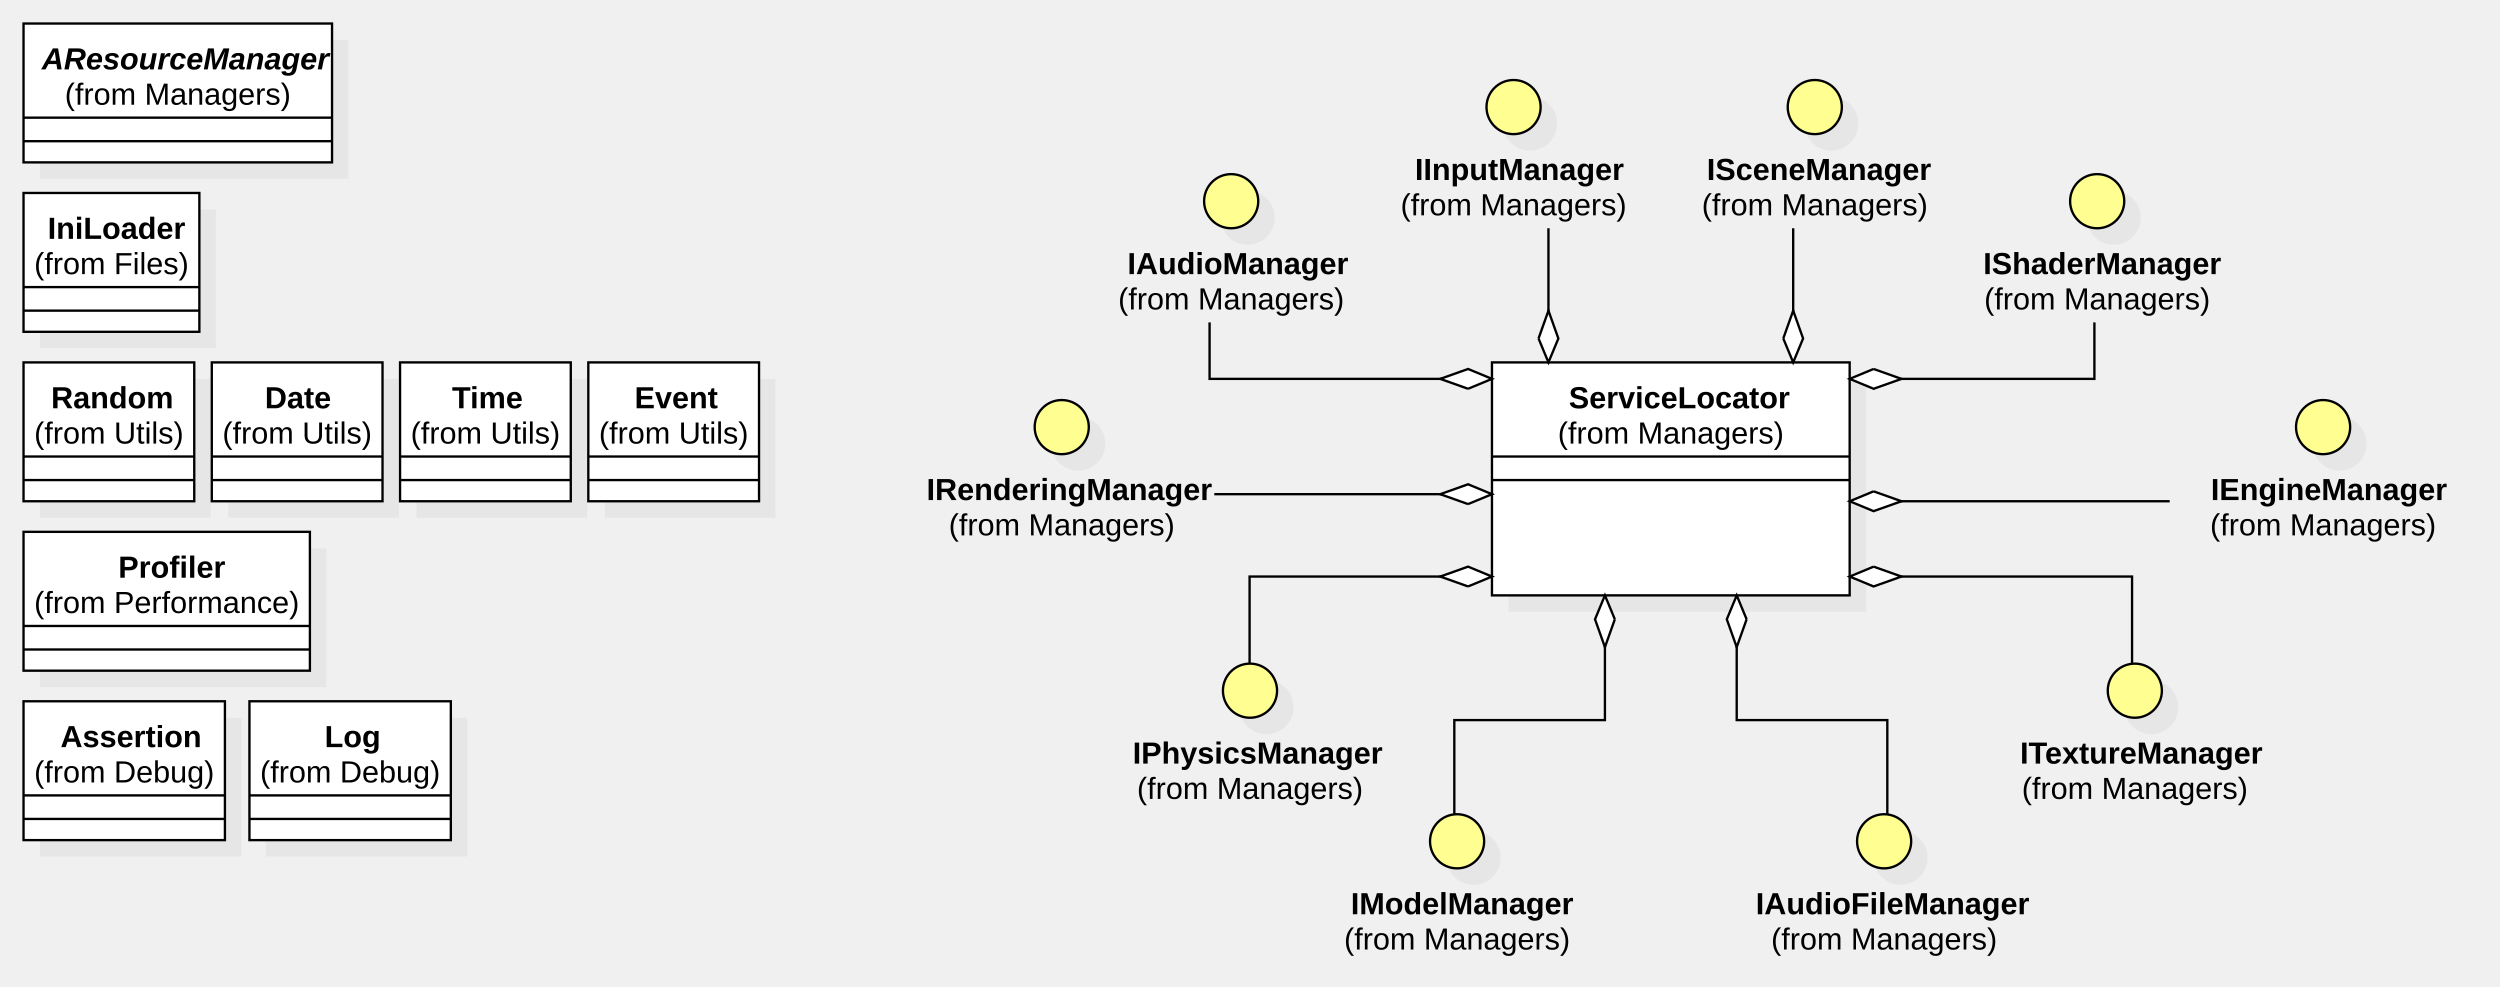
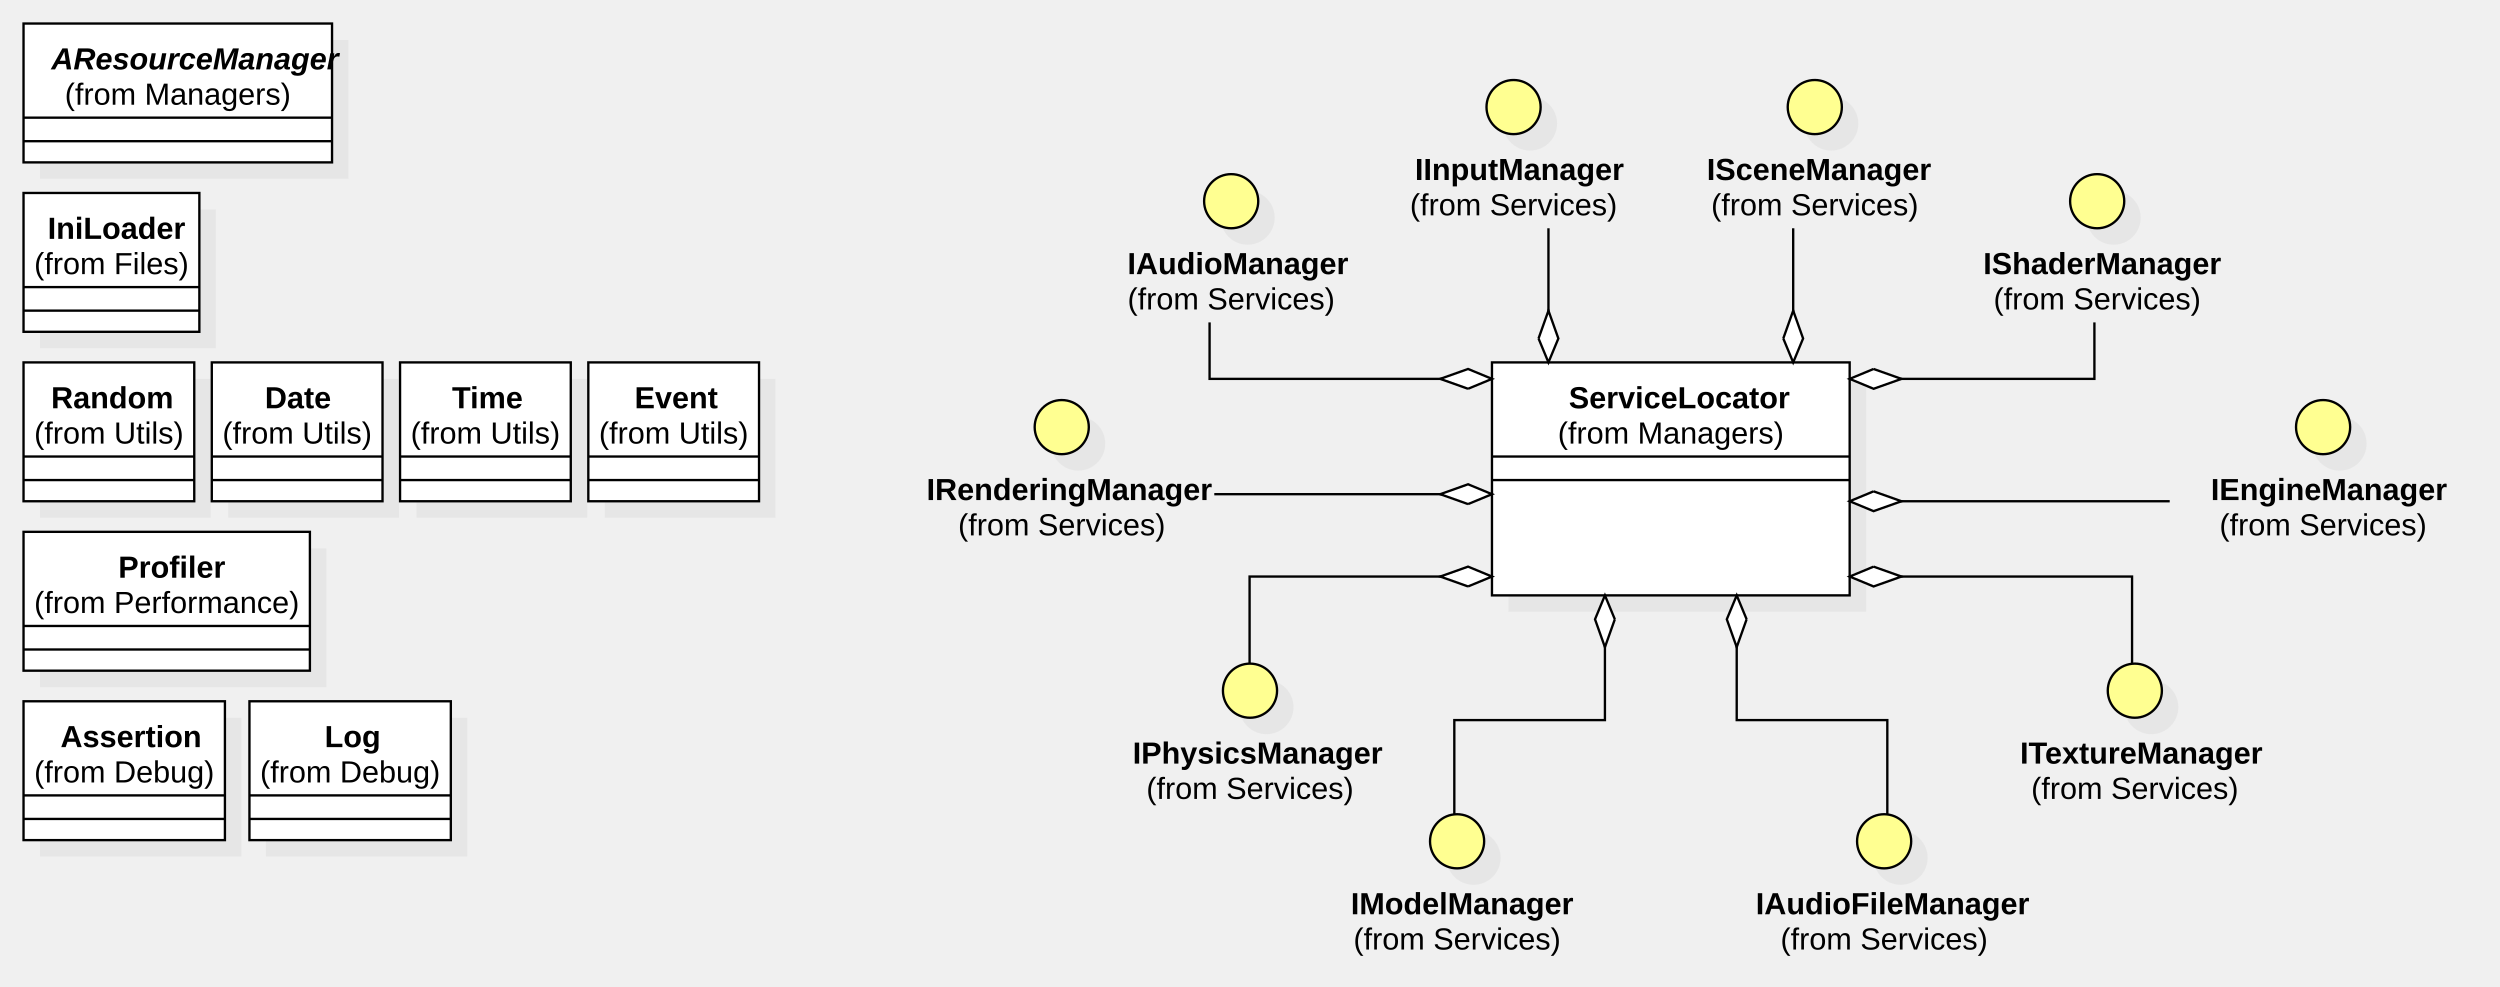
<svg xmlns="http://www.w3.org/2000/svg" version="1.1" width="1062.354" height="419">
  <defs />
  <g>
    <g transform="translate(-14,2) scale(1,1)">
      <rect fill="#C0C0C0" stroke="none" x="31" y="15" width="131.097" height="59" opacity="0.2" />
    </g>
    <g transform="translate(-14,2) scale(1,1)">
      <rect fill="#ffffff" stroke="none" x="24" y="8" width="131.097" height="59" />
    </g>
    <g transform="translate(-14,2) scale(1,1)">
      <path fill="none" stroke="#000000" d="M 24 8 L 155.097 8 L 155.097 67 L 24 67 L 24 8 Z Z" stroke-miterlimit="10" />
    </g>
    <g transform="translate(-14,2) scale(1,1)">
      <path fill="none" stroke="#000000" d="M 24 48 L 155.097 48" stroke-miterlimit="10" />
    </g>
    <g transform="translate(-14,2) scale(1,1)">
      <path fill="none" stroke="#000000" d="M 24 58 L 155.097 58" stroke-miterlimit="10" />
    </g>
    <g transform="translate(-14,2) scale(1,1)">
      <g>
        <path fill="none" stroke="none" />
-         <text fill="#000000" stroke="none" font-family="Arial" font-size="13px" font-style="italic" font-weight="bold" text-decoration="none" x="31.74" y="27.5">AResourceManager</text>
+         <text fill="#000000" stroke="none" font-family="Arial" font-size="13px" font-style="italic" font-weight="bold" text-decoration="none" x="35.79" y="27.5">AResourceManager</text>
      </g>
    </g>
    <g transform="translate(-14,2) scale(1,1)">
      <g>
        <path fill="none" stroke="none" />
        <text fill="#000000" stroke="none" font-family="Arial" font-size="13px" font-style="normal" font-weight="normal" text-decoration="none" x="41.51" y="42.5">(from Managers)</text>
      </g>
    </g>
    <g transform="translate(-14,2) scale(1,1)">
      <rect fill="#C0C0C0" stroke="none" x="655" y="159" width="152" height="99" opacity="0.2" />
    </g>
    <g transform="translate(-14,2) scale(1,1)">
      <rect fill="#ffffff" stroke="none" x="648" y="152" width="152" height="99" />
    </g>
    <g transform="translate(-14,2) scale(1,1)">
      <path fill="none" stroke="#000000" d="M 648 152 L 800 152 L 800 251 L 648 251 L 648 152 Z Z" stroke-miterlimit="10" />
    </g>
    <g transform="translate(-14,2) scale(1,1)">
      <path fill="none" stroke="#000000" d="M 648 192 L 800 192" stroke-miterlimit="10" />
    </g>
    <g transform="translate(-14,2) scale(1,1)">
      <path fill="none" stroke="#000000" d="M 648 202 L 800 202" stroke-miterlimit="10" />
    </g>
    <g transform="translate(-14,2) scale(1,1)">
      <g>
        <path fill="none" stroke="none" />
        <text fill="#000000" stroke="none" font-family="Arial" font-size="13px" font-style="normal" font-weight="bold" text-decoration="none" x="680.646" y="171.5">ServiceLocator</text>
      </g>
    </g>
    <g transform="translate(-14,2) scale(1,1)">
      <g>
        <path fill="none" stroke="none" />
        <text fill="#000000" stroke="none" font-family="Arial" font-size="13px" font-style="normal" font-weight="normal" text-decoration="none" x="675.961" y="186.5">(from Managers)</text>
      </g>
    </g>
    <g transform="translate(-14,2) scale(1,1)">
      <rect fill="#C0C0C0" stroke="none" x="31" y="87" width="74.717" height="59" opacity="0.2" />
    </g>
    <g transform="translate(-14,2) scale(1,1)">
      <rect fill="#ffffff" stroke="none" x="24" y="80" width="74.717" height="59" />
    </g>
    <g transform="translate(-14,2) scale(1,1)">
      <path fill="none" stroke="#000000" d="M 24 80 L 98.717 80 L 98.717 139 L 24 139 L 24 80 Z Z" stroke-miterlimit="10" />
    </g>
    <g transform="translate(-14,2) scale(1,1)">
      <path fill="none" stroke="#000000" d="M 24 120 L 98.717 120" stroke-miterlimit="10" />
    </g>
    <g transform="translate(-14,2) scale(1,1)">
      <path fill="none" stroke="#000000" d="M 24 130 L 98.717 130" stroke-miterlimit="10" />
    </g>
    <g transform="translate(-14,2) scale(1,1)">
      <g>
        <path fill="none" stroke="none" />
        <text fill="#000000" stroke="none" font-family="Arial" font-size="13px" font-style="normal" font-weight="bold" text-decoration="none" x="34.254" y="99.5">IniLoader</text>
      </g>
    </g>
    <g transform="translate(-14,2) scale(1,1)">
      <g>
        <path fill="none" stroke="none" />
        <text fill="#000000" stroke="none" font-family="Arial" font-size="13px" font-style="normal" font-weight="normal" text-decoration="none" x="28.5" y="114.5">(from Files)</text>
      </g>
    </g>
    <g transform="translate(-14,2) scale(1,1)">
      <rect fill="#C0C0C0" stroke="none" x="31" y="159" width="72.546" height="59" opacity="0.2" />
    </g>
    <g transform="translate(-14,2) scale(1,1)">
      <rect fill="#ffffff" stroke="none" x="24" y="152" width="72.546" height="59" />
    </g>
    <g transform="translate(-14,2) scale(1,1)">
      <path fill="none" stroke="#000000" d="M 24 152 L 96.546 152 L 96.546 211 L 24 211 L 24 152 Z Z" stroke-miterlimit="10" />
    </g>
    <g transform="translate(-14,2) scale(1,1)">
      <path fill="none" stroke="#000000" d="M 24 192 L 96.546 192" stroke-miterlimit="10" />
    </g>
    <g transform="translate(-14,2) scale(1,1)">
      <path fill="none" stroke="#000000" d="M 24 202 L 96.546 202" stroke-miterlimit="10" />
    </g>
    <g transform="translate(-14,2) scale(1,1)">
      <g>
        <path fill="none" stroke="none" />
        <text fill="#000000" stroke="none" font-family="Arial" font-size="13px" font-style="normal" font-weight="bold" text-decoration="none" x="35.705" y="171.5">Random</text>
      </g>
    </g>
    <g transform="translate(-14,2) scale(1,1)">
      <g>
        <path fill="none" stroke="none" />
        <text fill="#000000" stroke="none" font-family="Arial" font-size="13px" font-style="normal" font-weight="normal" text-decoration="none" x="28.5" y="186.5">(from Utils)</text>
      </g>
    </g>
    <g transform="translate(-14,2) scale(1,1)">
      <rect fill="#C0C0C0" stroke="none" x="191" y="159" width="72.546" height="59" opacity="0.2" />
    </g>
    <g transform="translate(-14,2) scale(1,1)">
      <rect fill="#ffffff" stroke="none" x="184" y="152" width="72.546" height="59" />
    </g>
    <g transform="translate(-14,2) scale(1,1)">
      <path fill="none" stroke="#000000" d="M 184 152 L 256.546 152 L 256.546 211 L 184 211 L 184 152 Z Z" stroke-miterlimit="10" />
    </g>
    <g transform="translate(-14,2) scale(1,1)">
      <path fill="none" stroke="#000000" d="M 184 192 L 256.546 192" stroke-miterlimit="10" />
    </g>
    <g transform="translate(-14,2) scale(1,1)">
      <path fill="none" stroke="#000000" d="M 184 202 L 256.546 202" stroke-miterlimit="10" />
    </g>
    <g transform="translate(-14,2) scale(1,1)">
      <g>
        <path fill="none" stroke="none" />
        <text fill="#000000" stroke="none" font-family="Arial" font-size="13px" font-style="normal" font-weight="bold" text-decoration="none" x="206.07" y="171.5">Time</text>
      </g>
    </g>
    <g transform="translate(-14,2) scale(1,1)">
      <g>
        <path fill="none" stroke="none" />
        <text fill="#000000" stroke="none" font-family="Arial" font-size="13px" font-style="normal" font-weight="normal" text-decoration="none" x="188.5" y="186.5">(from Utils)</text>
      </g>
    </g>
    <g transform="translate(-14,2) scale(1,1)">
      <rect fill="#C0C0C0" stroke="none" x="111" y="159" width="72.546" height="59" opacity="0.2" />
    </g>
    <g transform="translate(-14,2) scale(1,1)">
      <rect fill="#ffffff" stroke="none" x="104" y="152" width="72.546" height="59" />
    </g>
    <g transform="translate(-14,2) scale(1,1)">
      <path fill="none" stroke="#000000" d="M 104 152 L 176.546 152 L 176.546 211 L 104 211 L 104 152 Z Z" stroke-miterlimit="10" />
    </g>
    <g transform="translate(-14,2) scale(1,1)">
      <path fill="none" stroke="#000000" d="M 104 192 L 176.546 192" stroke-miterlimit="10" />
    </g>
    <g transform="translate(-14,2) scale(1,1)">
      <path fill="none" stroke="#000000" d="M 104 202 L 176.546 202" stroke-miterlimit="10" />
    </g>
    <g transform="translate(-14,2) scale(1,1)">
      <g>
        <path fill="none" stroke="none" />
        <text fill="#000000" stroke="none" font-family="Arial" font-size="13px" font-style="normal" font-weight="bold" text-decoration="none" x="126.543" y="171.5">Date</text>
      </g>
    </g>
    <g transform="translate(-14,2) scale(1,1)">
      <g>
        <path fill="none" stroke="none" />
        <text fill="#000000" stroke="none" font-family="Arial" font-size="13px" font-style="normal" font-weight="normal" text-decoration="none" x="108.5" y="186.5">(from Utils)</text>
      </g>
    </g>
    <g transform="translate(-14,2) scale(1,1)">
      <rect fill="#C0C0C0" stroke="none" x="31" y="231" width="121.69" height="59" opacity="0.2" />
    </g>
    <g transform="translate(-14,2) scale(1,1)">
      <rect fill="#ffffff" stroke="none" x="24" y="224" width="121.69" height="59" />
    </g>
    <g transform="translate(-14,2) scale(1,1)">
      <path fill="none" stroke="#000000" d="M 24 224 L 145.69 224 L 145.69 283 L 24 283 L 24 224 Z Z" stroke-miterlimit="10" />
    </g>
    <g transform="translate(-14,2) scale(1,1)">
      <path fill="none" stroke="#000000" d="M 24 264 L 145.69 264" stroke-miterlimit="10" />
    </g>
    <g transform="translate(-14,2) scale(1,1)">
      <path fill="none" stroke="#000000" d="M 24 274 L 145.69 274" stroke-miterlimit="10" />
    </g>
    <g transform="translate(-14,2) scale(1,1)">
      <g>
        <path fill="none" stroke="none" />
        <text fill="#000000" stroke="none" font-family="Arial" font-size="13px" font-style="normal" font-weight="bold" text-decoration="none" x="64.256" y="243.5">Profiler</text>
      </g>
    </g>
    <g transform="translate(-14,2) scale(1,1)">
      <g>
        <path fill="none" stroke="none" />
        <text fill="#000000" stroke="none" font-family="Arial" font-size="13px" font-style="normal" font-weight="normal" text-decoration="none" x="28.5" y="258.5">(from Performance)</text>
      </g>
    </g>
    <g transform="translate(-14,2) scale(1,1)">
      <rect fill="#C0C0C0" stroke="none" x="31" y="303" width="85.578" height="59" opacity="0.2" />
    </g>
    <g transform="translate(-14,2) scale(1,1)">
      <rect fill="#ffffff" stroke="none" x="24" y="296" width="85.578" height="59" />
    </g>
    <g transform="translate(-14,2) scale(1,1)">
      <path fill="none" stroke="#000000" d="M 24 296 L 109.578 296 L 109.578 355 L 24 355 L 24 296 Z Z" stroke-miterlimit="10" />
    </g>
    <g transform="translate(-14,2) scale(1,1)">
      <path fill="none" stroke="#000000" d="M 24 336 L 109.578 336" stroke-miterlimit="10" />
    </g>
    <g transform="translate(-14,2) scale(1,1)">
      <path fill="none" stroke="#000000" d="M 24 346 L 109.578 346" stroke-miterlimit="10" />
    </g>
    <g transform="translate(-14,2) scale(1,1)">
      <g>
        <path fill="none" stroke="none" />
        <text fill="#000000" stroke="none" font-family="Arial" font-size="13px" font-style="normal" font-weight="bold" text-decoration="none" x="39.694" y="315.5">Assertion</text>
      </g>
    </g>
    <g transform="translate(-14,2) scale(1,1)">
      <g>
        <path fill="none" stroke="none" />
        <text fill="#000000" stroke="none" font-family="Arial" font-size="13px" font-style="normal" font-weight="normal" text-decoration="none" x="28.5" y="330.5">(from Debug)</text>
      </g>
    </g>
    <g transform="translate(-14,2) scale(1,1)">
      <rect fill="#C0C0C0" stroke="none" x="127" y="303" width="85.578" height="59" opacity="0.2" />
    </g>
    <g transform="translate(-14,2) scale(1,1)">
      <rect fill="#ffffff" stroke="none" x="120" y="296" width="85.578" height="59" />
    </g>
    <g transform="translate(-14,2) scale(1,1)">
      <path fill="none" stroke="#000000" d="M 120 296 L 205.578 296 L 205.578 355 L 120 355 L 120 296 Z Z" stroke-miterlimit="10" />
    </g>
    <g transform="translate(-14,2) scale(1,1)">
      <path fill="none" stroke="#000000" d="M 120 336 L 205.578 336" stroke-miterlimit="10" />
    </g>
    <g transform="translate(-14,2) scale(1,1)">
      <path fill="none" stroke="#000000" d="M 120 346 L 205.578 346" stroke-miterlimit="10" />
    </g>
    <g transform="translate(-14,2) scale(1,1)">
      <g>
        <path fill="none" stroke="none" />
        <text fill="#000000" stroke="none" font-family="Arial" font-size="13px" font-style="normal" font-weight="bold" text-decoration="none" x="151.944" y="315.5">Log</text>
      </g>
    </g>
    <g transform="translate(-14,2) scale(1,1)">
      <g>
        <path fill="none" stroke="none" />
        <text fill="#000000" stroke="none" font-family="Arial" font-size="13px" font-style="normal" font-weight="normal" text-decoration="none" x="124.5" y="330.5">(from Debug)</text>
      </g>
    </g>
    <g transform="translate(-14,2) scale(1,1)">
      <path fill="#C0C0C0" stroke="none" d="M 652.677 50.5 C 652.677 44.149 657.826 39 664.177 39 C 670.529 39 675.677 44.149 675.677 50.5 C 675.677 56.851 670.529 62 664.177 62 C 657.826 62 652.677 56.851 652.677 50.5 Z" opacity="0.2" />
    </g>
    <g transform="translate(-14,2) scale(1,1)">
      <path fill="#ffff91" stroke="none" d="M 645.677 43.5 C 645.677 37.149 650.826 32 657.177 32 C 663.529 32 668.677 37.149 668.677 43.5 C 668.677 49.851 663.529 55 657.177 55 C 650.826 55 645.677 49.851 645.677 43.5 Z" />
    </g>
    <g transform="translate(-14,2) scale(1,1)">
      <path fill="none" stroke="#000000" d="M 645.677 43.5 C 645.677 37.149 650.826 32 657.177 32 C 663.529 32 668.677 37.149 668.677 43.5 C 668.677 49.851 663.529 55 657.177 55 C 650.826 55 645.677 49.851 645.677 43.5 Z" stroke-miterlimit="10" />
    </g>
    <g transform="translate(-14,2) scale(1,1)">
      <g>
        <path fill="none" stroke="none" />
        <text fill="#000000" stroke="none" font-family="Arial" font-size="13px" font-style="normal" font-weight="bold" text-decoration="none" x="615.26" y="74.5">IInputManager</text>
      </g>
    </g>
    <g transform="translate(-14,2) scale(1,1)">
      <g>
        <path fill="none" stroke="none" />
-         <text fill="#000000" stroke="none" font-family="Arial" font-size="13px" font-style="normal" font-weight="normal" text-decoration="none" x="609.138" y="89.5">(from Managers)</text>
+         <text fill="#000000" stroke="none" font-family="Arial" font-size="13px" font-style="normal" font-weight="normal" text-decoration="none" x="613.118" y="89.5">(from Services)</text>
      </g>
    </g>
    <g transform="translate(-14,2) scale(1,1)">
      <path fill="#C0C0C0" stroke="none" d="M 532.677 90.5 C 532.677 84.149 537.826 79 544.177 79 C 550.529 79 555.677 84.149 555.677 90.5 C 555.677 96.851 550.529 102 544.177 102 C 537.826 102 532.677 96.851 532.677 90.5 Z" opacity="0.2" />
    </g>
    <g transform="translate(-14,2) scale(1,1)">
      <path fill="#ffff91" stroke="none" d="M 525.677 83.5 C 525.677 77.149 530.826 72 537.177 72 C 543.529 72 548.677 77.149 548.677 83.5 C 548.677 89.851 543.529 95 537.177 95 C 530.826 95 525.677 89.851 525.677 83.5 Z" />
    </g>
    <g transform="translate(-14,2) scale(1,1)">
      <path fill="none" stroke="#000000" d="M 525.677 83.5 C 525.677 77.149 530.826 72 537.177 72 C 543.529 72 548.677 77.149 548.677 83.5 C 548.677 89.851 543.529 95 537.177 95 C 530.826 95 525.677 89.851 525.677 83.5 Z" stroke-miterlimit="10" />
    </g>
    <g transform="translate(-14,2) scale(1,1)">
      <g>
        <path fill="none" stroke="none" />
        <text fill="#000000" stroke="none" font-family="Arial" font-size="13px" font-style="normal" font-weight="bold" text-decoration="none" x="493.093" y="114.5">IAudioManager</text>
      </g>
    </g>
    <g transform="translate(-14,2) scale(1,1)">
      <g>
        <path fill="none" stroke="none" />
-         <text fill="#000000" stroke="none" font-family="Arial" font-size="13px" font-style="normal" font-weight="normal" text-decoration="none" x="489.138" y="129.5">(from Managers)</text>
+         <text fill="#000000" stroke="none" font-family="Arial" font-size="13px" font-style="normal" font-weight="normal" text-decoration="none" x="493.118" y="129.5">(from Services)</text>
      </g>
    </g>
    <g transform="translate(-14,2) scale(1,1)">
      <path fill="#C0C0C0" stroke="none" d="M 540.677 298.5 C 540.677 292.149 545.826 287 552.177 287 C 558.529 287 563.677 292.149 563.677 298.5 C 563.677 304.851 558.529 310 552.177 310 C 545.826 310 540.677 304.851 540.677 298.5 Z" opacity="0.2" />
    </g>
    <g transform="translate(-14,2) scale(1,1)">
      <path fill="#ffff91" stroke="none" d="M 533.677 291.5 C 533.677 285.149 538.826 280 545.177 280 C 551.529 280 556.677 285.149 556.677 291.5 C 556.677 297.851 551.529 303 545.177 303 C 538.826 303 533.677 297.851 533.677 291.5 Z" />
    </g>
    <g transform="translate(-14,2) scale(1,1)">
      <path fill="none" stroke="#000000" d="M 533.677 291.5 C 533.677 285.149 538.826 280 545.177 280 C 551.529 280 556.677 285.149 556.677 291.5 C 556.677 297.851 551.529 303 545.177 303 C 538.826 303 533.677 297.851 533.677 291.5 Z" stroke-miterlimit="10" />
    </g>
    <g transform="translate(-14,2) scale(1,1)">
      <g>
        <path fill="none" stroke="none" />
        <text fill="#000000" stroke="none" font-family="Arial" font-size="13px" font-style="normal" font-weight="bold" text-decoration="none" x="495.323" y="322.5">IPhysicsManager</text>
      </g>
    </g>
    <g transform="translate(-14,2) scale(1,1)">
      <g>
        <path fill="none" stroke="none" />
-         <text fill="#000000" stroke="none" font-family="Arial" font-size="13px" font-style="normal" font-weight="normal" text-decoration="none" x="497.138" y="337.5">(from Managers)</text>
+         <text fill="#000000" stroke="none" font-family="Arial" font-size="13px" font-style="normal" font-weight="normal" text-decoration="none" x="501.118" y="337.5">(from Services)</text>
      </g>
    </g>
    <g transform="translate(-14,2) scale(1,1)">
      <path fill="#C0C0C0" stroke="none" d="M 460.677 186.5 C 460.677 180.149 465.826 175 472.177 175 C 478.529 175 483.677 180.149 483.677 186.5 C 483.677 192.851 478.529 198 472.177 198 C 465.826 198 460.677 192.851 460.677 186.5 Z" opacity="0.2" />
    </g>
    <g transform="translate(-14,2) scale(1,1)">
      <path fill="#ffff91" stroke="none" d="M 453.677 179.5 C 453.677 173.149 458.826 168 465.177 168 C 471.529 168 476.677 173.149 476.677 179.5 C 476.677 185.851 471.529 191 465.177 191 C 458.826 191 453.677 185.851 453.677 179.5 Z" />
    </g>
    <g transform="translate(-14,2) scale(1,1)">
      <path fill="none" stroke="#000000" d="M 453.677 179.5 C 453.677 173.149 458.826 168 465.177 168 C 471.529 168 476.677 173.149 476.677 179.5 C 476.677 185.851 471.529 191 465.177 191 C 458.826 191 453.677 185.851 453.677 179.5 Z" stroke-miterlimit="10" />
    </g>
    <g transform="translate(-14,2) scale(1,1)">
      <g>
        <path fill="none" stroke="none" />
        <text fill="#000000" stroke="none" font-family="Arial" font-size="13px" font-style="normal" font-weight="bold" text-decoration="none" x="407.725" y="210.5">IRenderingManager</text>
      </g>
    </g>
    <g transform="translate(-14,2) scale(1,1)">
      <g>
        <path fill="none" stroke="none" />
-         <text fill="#000000" stroke="none" font-family="Arial" font-size="13px" font-style="normal" font-weight="normal" text-decoration="none" x="417.138" y="225.5">(from Managers)</text>
+         <text fill="#000000" stroke="none" font-family="Arial" font-size="13px" font-style="normal" font-weight="normal" text-decoration="none" x="421.118" y="225.5">(from Services)</text>
      </g>
    </g>
    <g transform="translate(-14,2) scale(1,1)">
      <path fill="#C0C0C0" stroke="none" d="M 780.677 50.5 C 780.677 44.149 785.826 39 792.177 39 C 798.529 39 803.677 44.149 803.677 50.5 C 803.677 56.851 798.529 62 792.177 62 C 785.826 62 780.677 56.851 780.677 50.5 Z" opacity="0.2" />
    </g>
    <g transform="translate(-14,2) scale(1,1)">
      <path fill="#ffff91" stroke="none" d="M 773.677 43.5 C 773.677 37.149 778.826 32 785.177 32 C 791.529 32 796.677 37.149 796.677 43.5 C 796.677 49.851 791.529 55 785.177 55 C 778.826 55 773.677 49.851 773.677 43.5 Z" />
    </g>
    <g transform="translate(-14,2) scale(1,1)">
      <path fill="none" stroke="#000000" d="M 773.677 43.5 C 773.677 37.149 778.826 32 785.177 32 C 791.529 32 796.677 37.149 796.677 43.5 C 796.677 49.851 791.529 55 785.177 55 C 778.826 55 773.677 49.851 773.677 43.5 Z" stroke-miterlimit="10" />
    </g>
    <g transform="translate(-14,2) scale(1,1)">
      <g>
        <path fill="none" stroke="none" />
        <text fill="#000000" stroke="none" font-family="Arial" font-size="13px" font-style="normal" font-weight="bold" text-decoration="none" x="739.287" y="74.5">ISceneManager</text>
      </g>
    </g>
    <g transform="translate(-14,2) scale(1,1)">
      <g>
        <path fill="none" stroke="none" />
-         <text fill="#000000" stroke="none" font-family="Arial" font-size="13px" font-style="normal" font-weight="normal" text-decoration="none" x="737.138" y="89.5">(from Managers)</text>
+         <text fill="#000000" stroke="none" font-family="Arial" font-size="13px" font-style="normal" font-weight="normal" text-decoration="none" x="741.118" y="89.5">(from Services)</text>
      </g>
    </g>
    <g transform="translate(-14,2) scale(1,1)">
      <path fill="#C0C0C0" stroke="none" d="M 996.677 186.5 C 996.677 180.149 1001.826 175 1008.177 175 C 1014.529 175 1019.677 180.149 1019.677 186.5 C 1019.677 192.851 1014.529 198 1008.177 198 C 1001.826 198 996.677 192.851 996.677 186.5 Z" opacity="0.2" />
    </g>
    <g transform="translate(-14,2) scale(1,1)">
      <path fill="#ffff91" stroke="none" d="M 989.677 179.5 C 989.677 173.149 994.826 168 1001.177 168 C 1007.529 168 1012.677 173.149 1012.677 179.5 C 1012.677 185.851 1007.529 191 1001.177 191 C 994.826 191 989.677 185.851 989.677 179.5 Z" />
    </g>
    <g transform="translate(-14,2) scale(1,1)">
      <path fill="none" stroke="#000000" d="M 989.677 179.5 C 989.677 173.149 994.826 168 1001.177 168 C 1007.529 168 1012.677 173.149 1012.677 179.5 C 1012.677 185.851 1007.529 191 1001.177 191 C 994.826 191 989.677 185.851 989.677 179.5 Z" stroke-miterlimit="10" />
    </g>
    <g transform="translate(-14,2) scale(1,1)">
      <g>
        <path fill="none" stroke="none" />
        <text fill="#000000" stroke="none" font-family="Arial" font-size="13px" font-style="normal" font-weight="bold" text-decoration="none" x="953.478" y="210.5">IEngineManager</text>
      </g>
    </g>
    <g transform="translate(-14,2) scale(1,1)">
      <g>
        <path fill="none" stroke="none" />
-         <text fill="#000000" stroke="none" font-family="Arial" font-size="13px" font-style="normal" font-weight="normal" text-decoration="none" x="953.138" y="225.5">(from Managers)</text>
+         <text fill="#000000" stroke="none" font-family="Arial" font-size="13px" font-style="normal" font-weight="normal" text-decoration="none" x="957.118" y="225.5">(from Services)</text>
      </g>
    </g>
    <g transform="translate(-14,2) scale(1,1)">
      <path fill="#C0C0C0" stroke="none" d="M 900.677 90.5 C 900.677 84.149 905.826 79 912.177 79 C 918.529 79 923.677 84.149 923.677 90.5 C 923.677 96.851 918.529 102 912.177 102 C 905.826 102 900.677 96.851 900.677 90.5 Z" opacity="0.2" />
    </g>
    <g transform="translate(-14,2) scale(1,1)">
      <path fill="#ffff91" stroke="none" d="M 893.677 83.5 C 893.677 77.149 898.826 72 905.177 72 C 911.529 72 916.677 77.149 916.677 83.5 C 916.677 89.851 911.529 95 905.177 95 C 898.826 95 893.677 89.851 893.677 83.5 Z" />
    </g>
    <g transform="translate(-14,2) scale(1,1)">
      <path fill="none" stroke="#000000" d="M 893.677 83.5 C 893.677 77.149 898.826 72 905.177 72 C 911.529 72 916.677 77.149 916.677 83.5 C 916.677 89.851 911.529 95 905.177 95 C 898.826 95 893.677 89.851 893.677 83.5 Z" stroke-miterlimit="10" />
    </g>
    <g transform="translate(-14,2) scale(1,1)">
      <g>
        <path fill="none" stroke="none" />
        <text fill="#000000" stroke="none" font-family="Arial" font-size="13px" font-style="normal" font-weight="bold" text-decoration="none" x="856.757" y="114.5">IShaderManager</text>
      </g>
    </g>
    <g transform="translate(-14,2) scale(1,1)">
      <g>
        <path fill="none" stroke="none" />
-         <text fill="#000000" stroke="none" font-family="Arial" font-size="13px" font-style="normal" font-weight="normal" text-decoration="none" x="857.138" y="129.5">(from Managers)</text>
+         <text fill="#000000" stroke="none" font-family="Arial" font-size="13px" font-style="normal" font-weight="normal" text-decoration="none" x="861.118" y="129.5">(from Services)</text>
      </g>
    </g>
    <g transform="translate(-14,2) scale(1,1)">
      <path fill="#C0C0C0" stroke="none" d="M 916.677 298.5 C 916.677 292.149 921.826 287 928.177 287 C 934.529 287 939.677 292.149 939.677 298.5 C 939.677 304.851 934.529 310 928.177 310 C 921.826 310 916.677 304.851 916.677 298.5 Z" opacity="0.2" />
    </g>
    <g transform="translate(-14,2) scale(1,1)">
      <path fill="#ffff91" stroke="none" d="M 909.677 291.5 C 909.677 285.149 914.826 280 921.177 280 C 927.529 280 932.677 285.149 932.677 291.5 C 932.677 297.851 927.529 303 921.177 303 C 914.826 303 909.677 297.851 909.677 291.5 Z" />
    </g>
    <g transform="translate(-14,2) scale(1,1)">
      <path fill="none" stroke="#000000" d="M 909.677 291.5 C 909.677 285.149 914.826 280 921.177 280 C 927.529 280 932.677 285.149 932.677 291.5 C 932.677 297.851 927.529 303 921.177 303 C 914.826 303 909.677 297.851 909.677 291.5 Z" stroke-miterlimit="10" />
    </g>
    <g transform="translate(-14,2) scale(1,1)">
      <g>
        <path fill="none" stroke="none" />
        <text fill="#000000" stroke="none" font-family="Arial" font-size="13px" font-style="normal" font-weight="bold" text-decoration="none" x="872.402" y="322.5">ITextureManager</text>
      </g>
    </g>
    <g transform="translate(-14,2) scale(1,1)">
      <g>
        <path fill="none" stroke="none" />
-         <text fill="#000000" stroke="none" font-family="Arial" font-size="13px" font-style="normal" font-weight="normal" text-decoration="none" x="873.138" y="337.5">(from Managers)</text>
+         <text fill="#000000" stroke="none" font-family="Arial" font-size="13px" font-style="normal" font-weight="normal" text-decoration="none" x="877.118" y="337.5">(from Services)</text>
      </g>
    </g>
    <g transform="translate(-14,2) scale(1,1)">
      <path fill="#C0C0C0" stroke="none" d="M 628.677 362.5 C 628.677 356.149 633.826 351 640.177 351 C 646.529 351 651.677 356.149 651.677 362.5 C 651.677 368.851 646.529 374 640.177 374 C 633.826 374 628.677 368.851 628.677 362.5 Z" opacity="0.2" />
    </g>
    <g transform="translate(-14,2) scale(1,1)">
      <path fill="#ffff91" stroke="none" d="M 621.677 355.5 C 621.677 349.149 626.826 344 633.177 344 C 639.529 344 644.677 349.149 644.677 355.5 C 644.677 361.851 639.529 367 633.177 367 C 626.826 367 621.677 361.851 621.677 355.5 Z" />
    </g>
    <g transform="translate(-14,2) scale(1,1)">
      <path fill="none" stroke="#000000" d="M 621.677 355.5 C 621.677 349.149 626.826 344 633.177 344 C 639.529 344 644.677 349.149 644.677 355.5 C 644.677 361.851 639.529 367 633.177 367 C 626.826 367 621.677 361.851 621.677 355.5 Z" stroke-miterlimit="10" />
    </g>
    <g transform="translate(-14,2) scale(1,1)">
      <g>
        <path fill="none" stroke="none" />
        <text fill="#000000" stroke="none" font-family="Arial" font-size="13px" font-style="normal" font-weight="bold" text-decoration="none" x="588.014" y="386.5">IModelManager</text>
      </g>
    </g>
    <g transform="translate(-14,2) scale(1,1)">
      <g>
        <path fill="none" stroke="none" />
-         <text fill="#000000" stroke="none" font-family="Arial" font-size="13px" font-style="normal" font-weight="normal" text-decoration="none" x="585.138" y="401.5">(from Managers)</text>
+         <text fill="#000000" stroke="none" font-family="Arial" font-size="13px" font-style="normal" font-weight="normal" text-decoration="none" x="589.118" y="401.5">(from Services)</text>
      </g>
    </g>
    <g transform="translate(-14,2) scale(1,1)">
      <path fill="none" stroke="#000000" d="M 672 95 L 672 152" stroke-miterlimit="10" />
    </g>
    <g transform="translate(-14,2) scale(1,1)">
      <path fill="#FFFFFF" stroke="none" d="M 667.79 141.837 L 672 152 L 676.21 141.837 L 672 130" />
    </g>
    <g transform="translate(-14,2) scale(1,1)">
      <path fill="none" stroke="#000000" d="M 667.79 141.837 L 672 152 L 676.21 141.837 L 672 130 L 667.79 141.837" stroke-miterlimit="10" />
    </g>
    <g transform="translate(-14,2) scale(1,1)">
      <path fill="none" stroke="#000000" d="M 528 135 L 528 159 L 648 159" stroke-miterlimit="10" />
    </g>
    <g transform="translate(-14,2) scale(1,1)">
      <path fill="#FFFFFF" stroke="none" d="M 637.837 163.21 L 648 159 L 637.837 154.79 L 626 159" />
    </g>
    <g transform="translate(-14,2) scale(1,1)">
      <path fill="none" stroke="#000000" d="M 637.837 163.21 L 648 159 L 637.837 154.79 L 626 159 L 637.837 163.21" stroke-miterlimit="10" />
    </g>
    <g transform="translate(-14,2) scale(1,1)">
      <path fill="none" stroke="#000000" d="M 530 208 L 648 208" stroke-miterlimit="10" />
    </g>
    <g transform="translate(-14,2) scale(1,1)">
      <path fill="#FFFFFF" stroke="none" d="M 637.837 212.21 L 648 208 L 637.837 203.79 L 626 208" />
    </g>
    <g transform="translate(-14,2) scale(1,1)">
      <path fill="none" stroke="#000000" d="M 637.837 212.21 L 648 208 L 637.837 203.79 L 626 208 L 637.837 212.21" stroke-miterlimit="10" />
    </g>
    <g transform="translate(-14,2) scale(1,1)">
      <path fill="none" stroke="#000000" d="M 545 280 L 545 243 L 648 243" stroke-miterlimit="10" />
    </g>
    <g transform="translate(-14,2) scale(1,1)">
      <path fill="#FFFFFF" stroke="none" d="M 637.837 247.21 L 648 243 L 637.837 238.79 L 626 243" />
    </g>
    <g transform="translate(-14,2) scale(1,1)">
      <path fill="none" stroke="#000000" d="M 637.837 247.21 L 648 243 L 637.837 238.79 L 626 243 L 637.837 247.21" stroke-miterlimit="10" />
    </g>
    <g transform="translate(-14,2) scale(1,1)">
      <path fill="none" stroke="#000000" d="M 632 344 L 632 304 L 696 304 L 696 251" stroke-miterlimit="10" />
    </g>
    <g transform="translate(-14,2) scale(1,1)">
      <path fill="#FFFFFF" stroke="none" d="M 700.21 261.163 L 696 251 L 691.79 261.163 L 696 273" />
    </g>
    <g transform="translate(-14,2) scale(1,1)">
      <path fill="none" stroke="#000000" d="M 700.21 261.163 L 696 251 L 691.79 261.163 L 696 273 L 700.21 261.163" stroke-miterlimit="10" />
    </g>
    <g transform="translate(-14,2) scale(1,1)">
      <path fill="none" stroke="#000000" d="M 920 280 L 920 243 L 800 243" stroke-miterlimit="10" />
    </g>
    <g transform="translate(-14,2) scale(1,1)">
      <path fill="#FFFFFF" stroke="none" d="M 810.163 238.79 L 800 243 L 810.163 247.21 L 822 243" />
    </g>
    <g transform="translate(-14,2) scale(1,1)">
      <path fill="none" stroke="#000000" d="M 810.163 238.79 L 800 243 L 810.163 247.21 L 822 243 L 810.163 238.79" stroke-miterlimit="10" />
    </g>
    <g transform="translate(-14,2) scale(1,1)">
      <path fill="none" stroke="#000000" d="M 936 211 L 800 211" stroke-miterlimit="10" />
    </g>
    <g transform="translate(-14,2) scale(1,1)">
      <path fill="#FFFFFF" stroke="none" d="M 810.163 206.79 L 800 211 L 810.163 215.21 L 822 211" />
    </g>
    <g transform="translate(-14,2) scale(1,1)">
      <path fill="none" stroke="#000000" d="M 810.163 206.79 L 800 211 L 810.163 215.21 L 822 211 L 810.163 206.79" stroke-miterlimit="10" />
    </g>
    <g transform="translate(-14,2) scale(1,1)">
      <path fill="none" stroke="#000000" d="M 904 135 L 904 159 L 800 159" stroke-miterlimit="10" />
    </g>
    <g transform="translate(-14,2) scale(1,1)">
      <path fill="#FFFFFF" stroke="none" d="M 810.163 154.79 L 800 159 L 810.163 163.21 L 822 159" />
    </g>
    <g transform="translate(-14,2) scale(1,1)">
      <path fill="none" stroke="#000000" d="M 810.163 154.79 L 800 159 L 810.163 163.21 L 822 159 L 810.163 154.79" stroke-miterlimit="10" />
    </g>
    <g transform="translate(-14,2) scale(1,1)">
      <path fill="none" stroke="#000000" d="M 776 95 L 776 152" stroke-miterlimit="10" />
    </g>
    <g transform="translate(-14,2) scale(1,1)">
      <path fill="#FFFFFF" stroke="none" d="M 771.79 141.837 L 776 152 L 780.21 141.837 L 776 130" />
    </g>
    <g transform="translate(-14,2) scale(1,1)">
      <path fill="none" stroke="#000000" d="M 771.79 141.837 L 776 152 L 780.21 141.837 L 776 130 L 771.79 141.837" stroke-miterlimit="10" />
    </g>
    <g transform="translate(-14,2) scale(1,1)">
      <rect fill="#C0C0C0" stroke="none" x="271" y="159" width="72.546" height="59" opacity="0.2" />
    </g>
    <g transform="translate(-14,2) scale(1,1)">
      <rect fill="#ffffff" stroke="none" x="264" y="152" width="72.546" height="59" />
    </g>
    <g transform="translate(-14,2) scale(1,1)">
      <path fill="none" stroke="#000000" d="M 264 152 L 336.546 152 L 336.546 211 L 264 211 L 264 152 Z Z" stroke-miterlimit="10" />
    </g>
    <g transform="translate(-14,2) scale(1,1)">
      <path fill="none" stroke="#000000" d="M 264 192 L 336.546 192" stroke-miterlimit="10" />
    </g>
    <g transform="translate(-14,2) scale(1,1)">
      <path fill="none" stroke="#000000" d="M 264 202 L 336.546 202" stroke-miterlimit="10" />
    </g>
    <g transform="translate(-14,2) scale(1,1)">
      <g>
        <path fill="none" stroke="none" />
        <text fill="#000000" stroke="none" font-family="Arial" font-size="13px" font-style="normal" font-weight="bold" text-decoration="none" x="283.652" y="171.5">Event</text>
      </g>
    </g>
    <g transform="translate(-14,2) scale(1,1)">
      <g>
        <path fill="none" stroke="none" />
        <text fill="#000000" stroke="none" font-family="Arial" font-size="13px" font-style="normal" font-weight="normal" text-decoration="none" x="268.5" y="186.5">(from Utils)</text>
      </g>
    </g>
    <g transform="translate(-14,2) scale(1,1)">
      <path fill="#C0C0C0" stroke="none" d="M 810.145 362.5 C 810.145 356.149 815.293 351 821.645 351 C 827.996 351 833.145 356.149 833.145 362.5 C 833.145 368.851 827.996 374 821.645 374 C 815.293 374 810.145 368.851 810.145 362.5 Z" opacity="0.2" />
    </g>
    <g transform="translate(-14,2) scale(1,1)">
      <path fill="#ffff91" stroke="none" d="M 803.145 355.5 C 803.145 349.149 808.293 344 814.645 344 C 820.996 344 826.145 349.149 826.145 355.5 C 826.145 361.851 820.996 367 814.645 367 C 808.293 367 803.145 361.851 803.145 355.5 Z" />
    </g>
    <g transform="translate(-14,2) scale(1,1)">
      <path fill="none" stroke="#000000" d="M 803.145 355.5 C 803.145 349.149 808.293 344 814.645 344 C 820.996 344 826.145 349.149 826.145 355.5 C 826.145 361.851 820.996 367 814.645 367 C 808.293 367 803.145 361.851 803.145 355.5 Z" stroke-miterlimit="10" />
    </g>
    <g transform="translate(-14,2) scale(1,1)">
      <g>
        <path fill="none" stroke="none" />
        <text fill="#000000" stroke="none" font-family="Arial" font-size="13px" font-style="normal" font-weight="bold" text-decoration="none" x="760.086" y="386.5">IAudioFileManager</text>
      </g>
    </g>
    <g transform="translate(-14,2) scale(1,1)">
      <g>
        <path fill="none" stroke="none" />
-         <text fill="#000000" stroke="none" font-family="Arial" font-size="13px" font-style="normal" font-weight="normal" text-decoration="none" x="766.605" y="401.5">(from Managers)</text>
+         <text fill="#000000" stroke="none" font-family="Arial" font-size="13px" font-style="normal" font-weight="normal" text-decoration="none" x="770.585" y="401.5">(from Services)</text>
      </g>
    </g>
    <g transform="translate(-14,2) scale(1,1)">
      <path fill="none" stroke="#000000" d="M 816 344 L 816 304 L 752 304 L 752 251" stroke-miterlimit="10" />
    </g>
    <g transform="translate(-14,2) scale(1,1)">
      <path fill="#FFFFFF" stroke="none" d="M 756.21 261.163 L 752 251 L 747.79 261.163 L 752 273" />
    </g>
    <g transform="translate(-14,2) scale(1,1)">
      <path fill="none" stroke="#000000" d="M 756.21 261.163 L 752 251 L 747.79 261.163 L 752 273 L 756.21 261.163" stroke-miterlimit="10" />
    </g>
  </g>
</svg>
